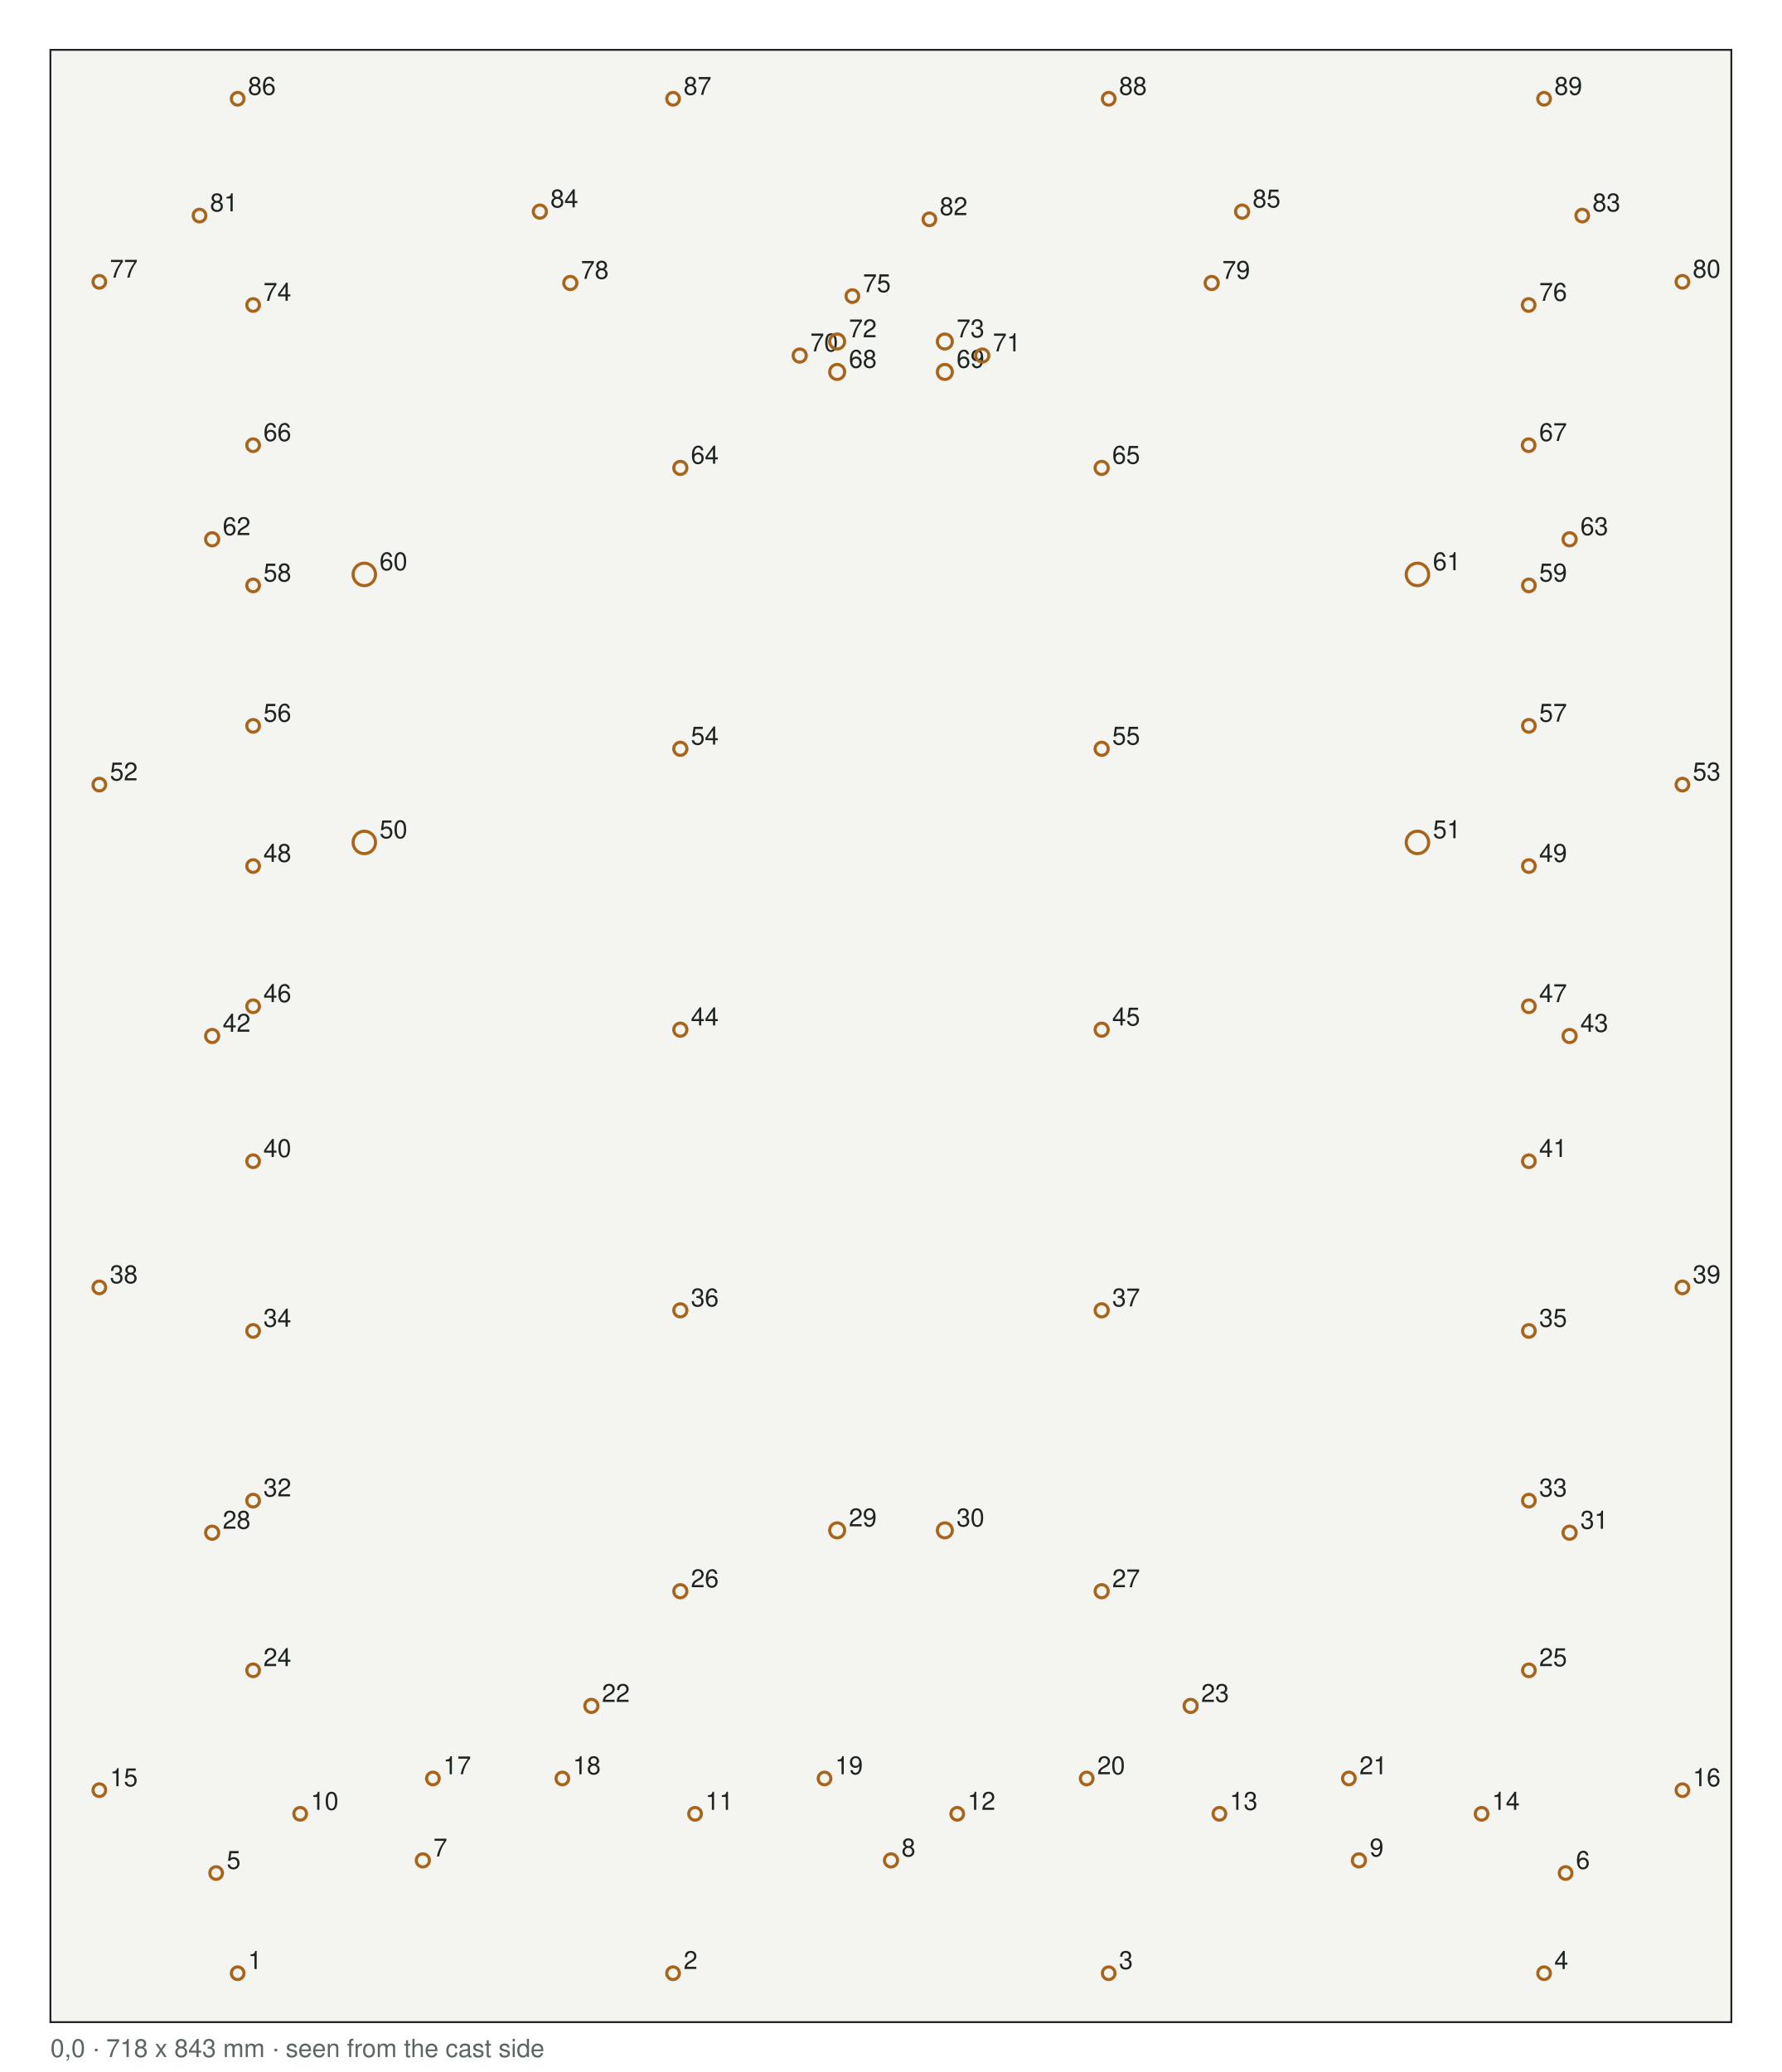
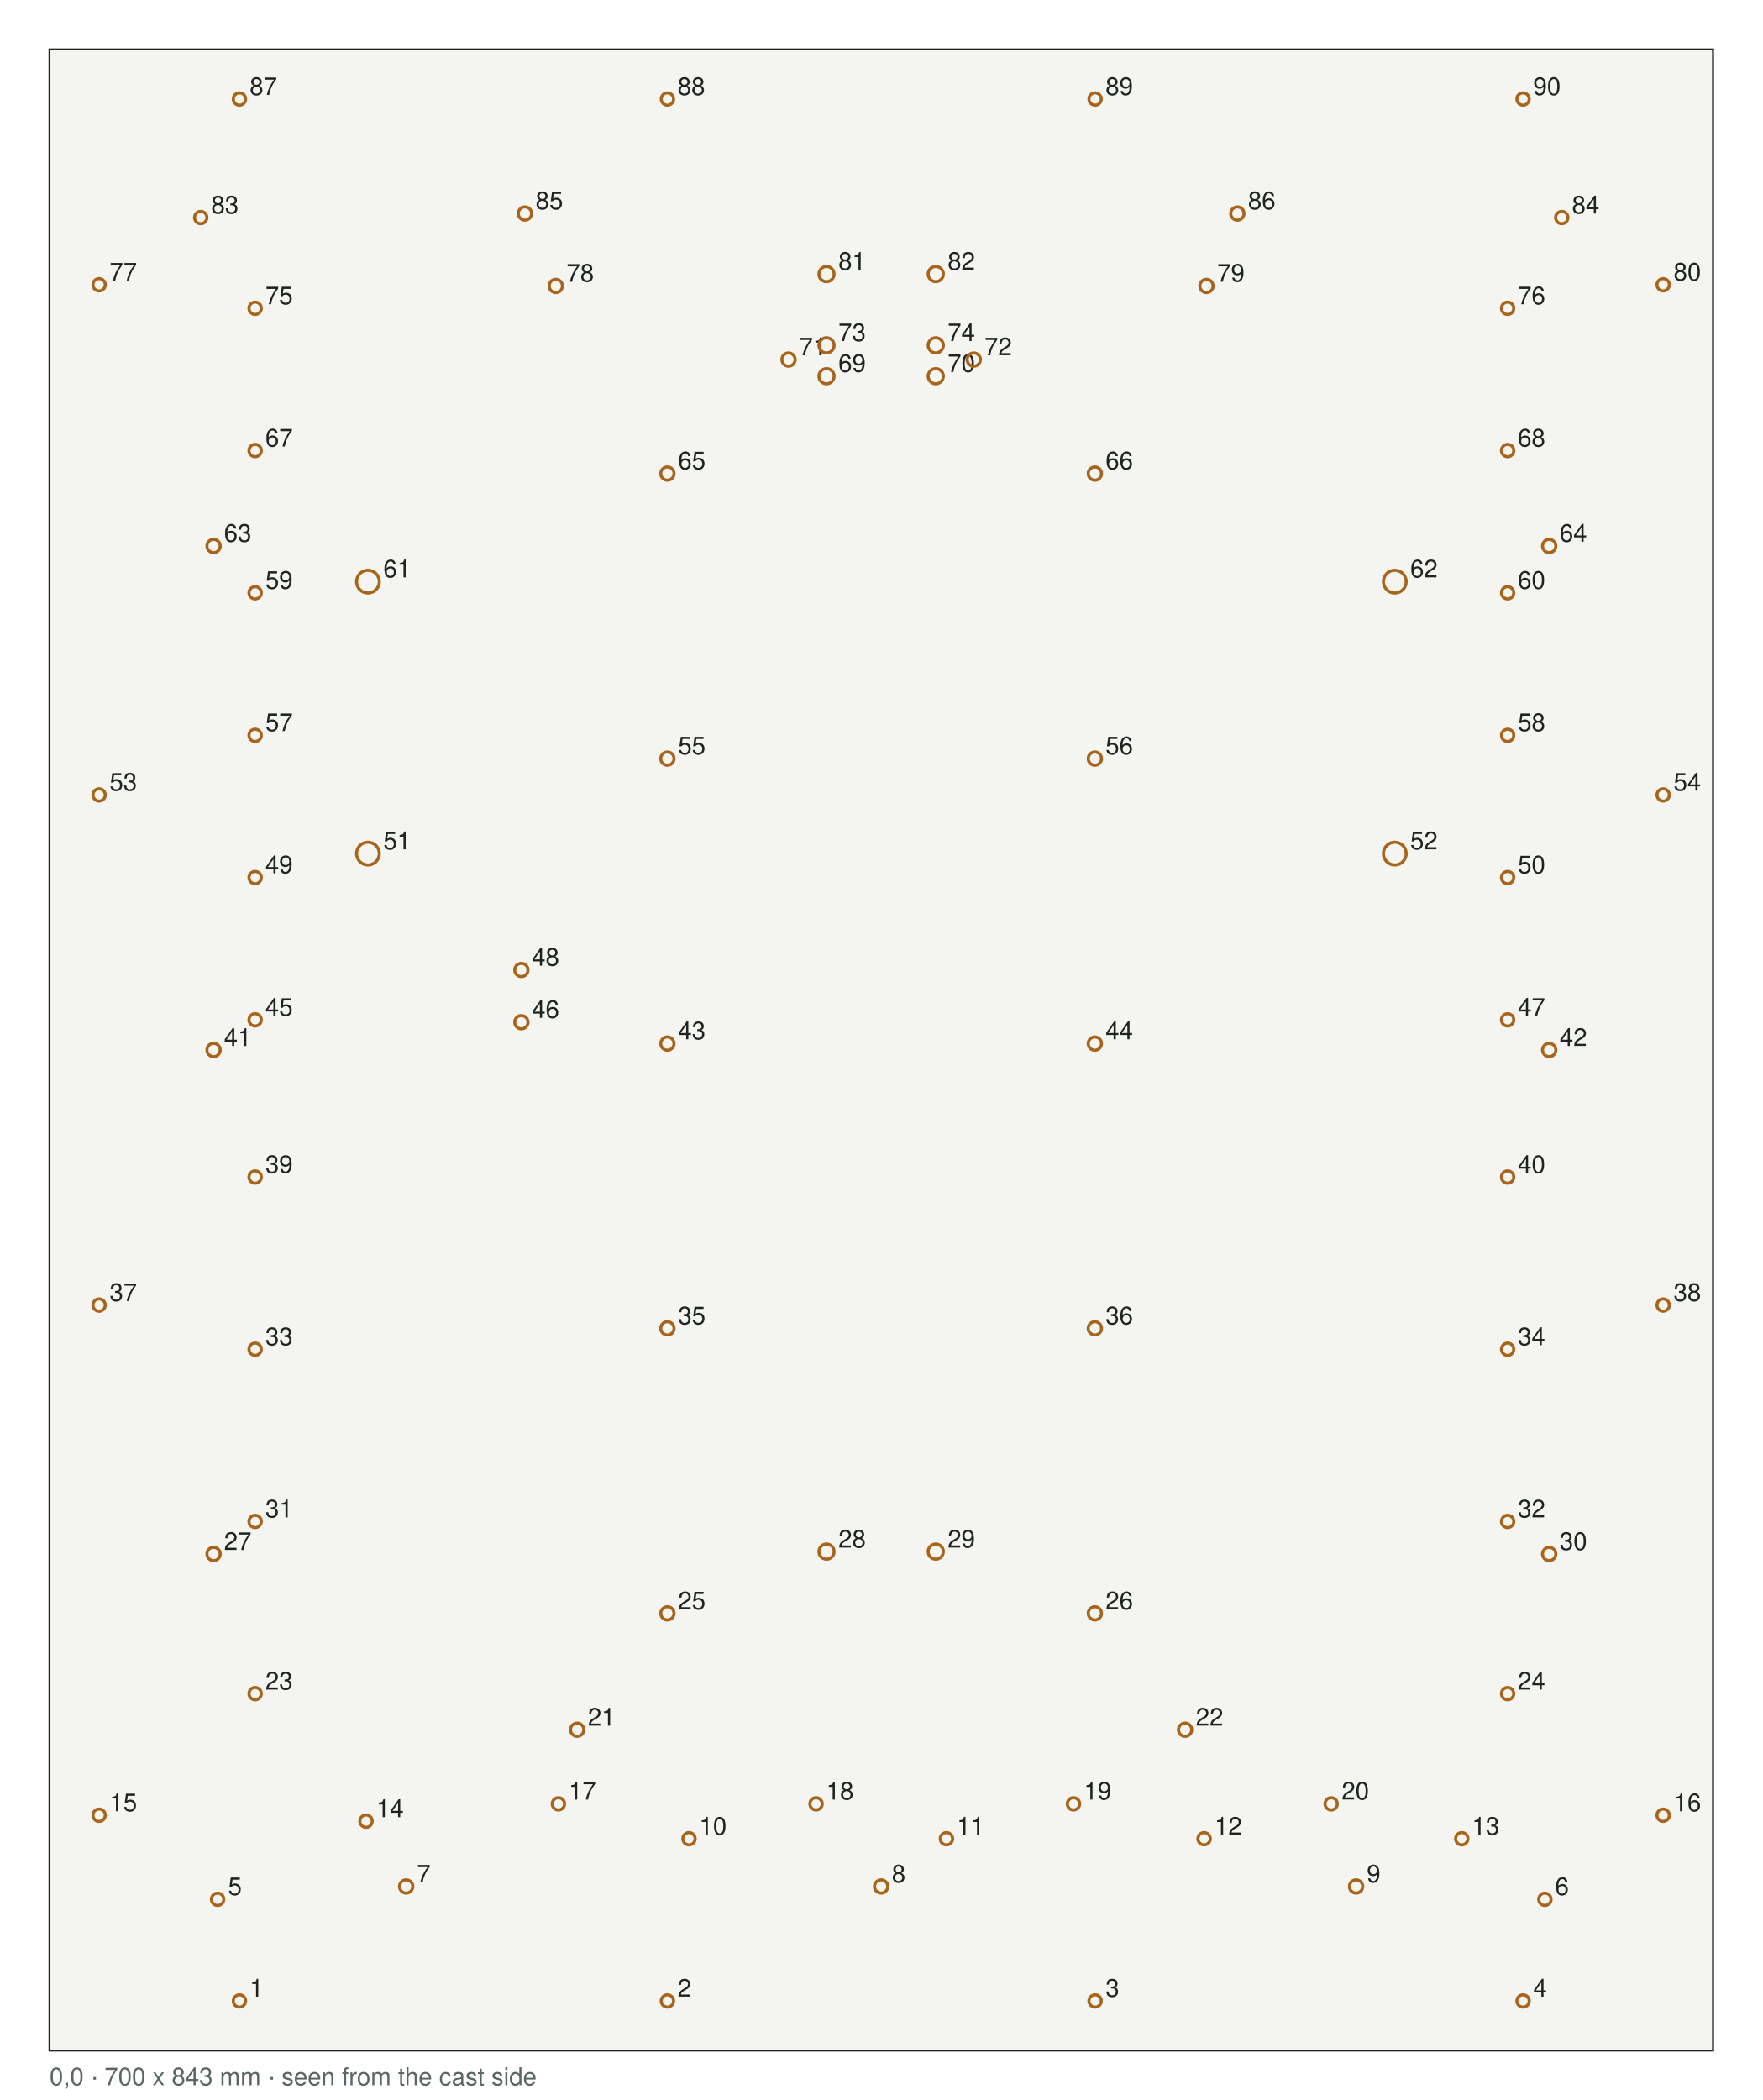
- <svg xmlns="http://www.w3.org/2000/svg" viewBox="-21.3 -21.3 760.7 885.2" width="761mm" height="885mm" font-family="Helvetica, Arial, sans-serif">
-   <polygon points="0.0,842.6 718.1,842.6 718.1,0.0 0.0,0.0" fill="#f4f4f1" stroke="#222" stroke-width="0.8" />
-   <circle cx="80.0" cy="821.7" r="2.7" fill="none" stroke="#a8641a" stroke-width="1.33" />
-   <text x="84.4" y="819.9" font-size="10.7" fill="#1d2422">1</text>
-   <circle cx="266.0" cy="821.7" r="2.7" fill="none" stroke="#a8641a" stroke-width="1.33" />
-   <text x="270.5" y="819.9" font-size="10.7" fill="#1d2422">2</text>
-   <circle cx="452.1" cy="821.7" r="2.7" fill="none" stroke="#a8641a" stroke-width="1.33" />
-   <text x="456.5" y="819.9" font-size="10.7" fill="#1d2422">3</text>
-   <circle cx="638.1" cy="821.7" r="2.7" fill="none" stroke="#a8641a" stroke-width="1.33" />
-   <text x="642.5" y="819.9" font-size="10.7" fill="#1d2422">4</text>
-   <circle cx="70.8" cy="778.9" r="2.7" fill="none" stroke="#a8641a" stroke-width="1.33" />
-   <text x="75.3" y="777.1" font-size="10.7" fill="#1d2422">5</text>
-   <circle cx="647.3" cy="778.9" r="2.7" fill="none" stroke="#a8641a" stroke-width="1.33" />
-   <text x="651.7" y="777.1" font-size="10.7" fill="#1d2422">6</text>
-   <circle cx="159.1" cy="773.5" r="2.8" fill="none" stroke="#a8641a" stroke-width="1.33" />
-   <text x="163.6" y="771.8" font-size="10.7" fill="#1d2422">7</text>
-   <circle cx="359.1" cy="773.5" r="2.8" fill="none" stroke="#a8641a" stroke-width="1.33" />
-   <text x="363.6" y="771.8" font-size="10.7" fill="#1d2422">8</text>
-   <circle cx="559.0" cy="773.5" r="2.8" fill="none" stroke="#a8641a" stroke-width="1.33" />
-   <text x="563.6" y="771.8" font-size="10.7" fill="#1d2422">9</text>
-   <circle cx="106.7" cy="753.6" r="2.7" fill="none" stroke="#a8641a" stroke-width="1.33" />
-   <text x="111.2" y="751.9" font-size="10.7" fill="#1d2422">10</text>
-   <circle cx="275.4" cy="753.6" r="2.7" fill="none" stroke="#a8641a" stroke-width="1.33" />
-   <text x="279.8" y="751.9" font-size="10.7" fill="#1d2422">11</text>
-   <circle cx="387.4" cy="753.6" r="2.7" fill="none" stroke="#a8641a" stroke-width="1.33" />
-   <text x="391.8" y="751.9" font-size="10.7" fill="#1d2422">12</text>
-   <circle cx="499.4" cy="753.6" r="2.7" fill="none" stroke="#a8641a" stroke-width="1.33" />
-   <text x="503.8" y="751.9" font-size="10.7" fill="#1d2422">13</text>
-   <circle cx="611.4" cy="753.6" r="2.7" fill="none" stroke="#a8641a" stroke-width="1.33" />
-   <text x="615.8" y="751.9" font-size="10.7" fill="#1d2422">14</text>
-   <circle cx="20.9" cy="743.5" r="2.7" fill="none" stroke="#a8641a" stroke-width="1.33" />
-   <text x="25.4" y="741.8" font-size="10.7" fill="#1d2422">15</text>
-   <circle cx="697.2" cy="743.5" r="2.7" fill="none" stroke="#a8641a" stroke-width="1.33" />
-   <text x="701.6" y="741.8" font-size="10.7" fill="#1d2422">16</text>
-   <circle cx="163.4" cy="738.5" r="2.7" fill="none" stroke="#a8641a" stroke-width="1.33" />
-   <text x="167.8" y="736.7" font-size="10.7" fill="#1d2422">17</text>
-   <circle cx="218.7" cy="738.5" r="2.7" fill="none" stroke="#a8641a" stroke-width="1.33" />
-   <text x="223.2" y="736.7" font-size="10.7" fill="#1d2422">18</text>
-   <circle cx="330.7" cy="738.5" r="2.7" fill="none" stroke="#a8641a" stroke-width="1.33" />
-   <text x="335.2" y="736.7" font-size="10.7" fill="#1d2422">19</text>
-   <circle cx="442.7" cy="738.5" r="2.7" fill="none" stroke="#a8641a" stroke-width="1.33" />
-   <text x="447.2" y="736.7" font-size="10.7" fill="#1d2422">20</text>
-   <circle cx="554.7" cy="738.5" r="2.7" fill="none" stroke="#a8641a" stroke-width="1.33" />
-   <text x="559.2" y="736.7" font-size="10.7" fill="#1d2422">21</text>
-   <circle cx="231.1" cy="707.5" r="2.8" fill="none" stroke="#a8641a" stroke-width="1.33" />
-   <text x="235.6" y="705.8" font-size="10.7" fill="#1d2422">22</text>
-   <circle cx="487.1" cy="707.5" r="2.8" fill="none" stroke="#a8641a" stroke-width="1.33" />
-   <text x="491.6" y="705.8" font-size="10.7" fill="#1d2422">23</text>
-   <circle cx="86.6" cy="692.3" r="2.7" fill="none" stroke="#a8641a" stroke-width="1.33" />
-   <text x="91.0" y="690.5" font-size="10.7" fill="#1d2422">24</text>
-   <circle cx="631.6" cy="692.3" r="2.7" fill="none" stroke="#a8641a" stroke-width="1.33" />
-   <text x="636.0" y="690.5" font-size="10.7" fill="#1d2422">25</text>
-   <circle cx="269.1" cy="658.5" r="2.8" fill="none" stroke="#a8641a" stroke-width="1.33" />
-   <text x="273.6" y="656.8" font-size="10.7" fill="#1d2422">26</text>
-   <circle cx="449.1" cy="658.5" r="2.8" fill="none" stroke="#a8641a" stroke-width="1.33" />
-   <text x="453.6" y="656.8" font-size="10.7" fill="#1d2422">27</text>
-   <circle cx="69.1" cy="633.5" r="2.8" fill="none" stroke="#a8641a" stroke-width="1.33" />
-   <text x="73.6" y="631.8" font-size="10.7" fill="#1d2422">28</text>
-   <circle cx="336.1" cy="632.5" r="3.2" fill="none" stroke="#a8641a" stroke-width="1.33" />
-   <text x="341.1" y="630.8" font-size="10.7" fill="#1d2422">29</text>
-   <circle cx="382.1" cy="632.5" r="3.2" fill="none" stroke="#a8641a" stroke-width="1.33" />
-   <text x="387.1" y="630.8" font-size="10.7" fill="#1d2422">30</text>
-   <circle cx="649.0" cy="633.5" r="2.8" fill="none" stroke="#a8641a" stroke-width="1.33" />
-   <text x="653.6" y="631.8" font-size="10.7" fill="#1d2422">31</text>
-   <circle cx="86.6" cy="619.8" r="2.7" fill="none" stroke="#a8641a" stroke-width="1.33" />
-   <text x="91.0" y="618.0" font-size="10.7" fill="#1d2422">32</text>
-   <circle cx="631.6" cy="619.8" r="2.7" fill="none" stroke="#a8641a" stroke-width="1.33" />
-   <text x="636.0" y="618.0" font-size="10.7" fill="#1d2422">33</text>
-   <circle cx="86.6" cy="547.3" r="2.7" fill="none" stroke="#a8641a" stroke-width="1.33" />
-   <text x="91.0" y="545.5" font-size="10.7" fill="#1d2422">34</text>
-   <circle cx="631.6" cy="547.3" r="2.7" fill="none" stroke="#a8641a" stroke-width="1.33" />
-   <text x="636.0" y="545.5" font-size="10.7" fill="#1d2422">35</text>
-   <circle cx="269.1" cy="538.5" r="2.8" fill="none" stroke="#a8641a" stroke-width="1.33" />
-   <text x="273.6" y="536.8" font-size="10.7" fill="#1d2422">36</text>
-   <circle cx="449.1" cy="538.5" r="2.8" fill="none" stroke="#a8641a" stroke-width="1.33" />
-   <text x="453.6" y="536.8" font-size="10.7" fill="#1d2422">37</text>
-   <circle cx="20.9" cy="528.7" r="2.7" fill="none" stroke="#a8641a" stroke-width="1.33" />
-   <text x="25.4" y="526.9" font-size="10.7" fill="#1d2422">38</text>
-   <circle cx="697.2" cy="528.7" r="2.7" fill="none" stroke="#a8641a" stroke-width="1.33" />
-   <text x="701.6" y="526.9" font-size="10.7" fill="#1d2422">39</text>
-   <circle cx="86.6" cy="474.8" r="2.7" fill="none" stroke="#a8641a" stroke-width="1.33" />
-   <text x="91.0" y="473.0" font-size="10.7" fill="#1d2422">40</text>
-   <circle cx="631.6" cy="474.8" r="2.7" fill="none" stroke="#a8641a" stroke-width="1.33" />
-   <text x="636.0" y="473.0" font-size="10.7" fill="#1d2422">41</text>
-   <circle cx="69.1" cy="421.3" r="2.8" fill="none" stroke="#a8641a" stroke-width="1.33" />
-   <text x="73.6" y="419.5" font-size="10.7" fill="#1d2422">42</text>
-   <circle cx="649.0" cy="421.3" r="2.8" fill="none" stroke="#a8641a" stroke-width="1.33" />
-   <text x="653.6" y="419.5" font-size="10.7" fill="#1d2422">43</text>
-   <circle cx="269.1" cy="418.6" r="2.8" fill="none" stroke="#a8641a" stroke-width="1.33" />
-   <text x="273.6" y="416.8" font-size="10.7" fill="#1d2422">44</text>
-   <circle cx="449.1" cy="418.6" r="2.8" fill="none" stroke="#a8641a" stroke-width="1.33" />
-   <text x="453.6" y="416.8" font-size="10.7" fill="#1d2422">45</text>
-   <circle cx="86.6" cy="408.6" r="2.7" fill="none" stroke="#a8641a" stroke-width="1.33" />
-   <text x="91.0" y="406.8" font-size="10.7" fill="#1d2422">46</text>
-   <circle cx="631.6" cy="408.6" r="2.7" fill="none" stroke="#a8641a" stroke-width="1.33" />
-   <text x="636.0" y="406.8" font-size="10.7" fill="#1d2422">47</text>
-   <circle cx="86.6" cy="348.7" r="2.7" fill="none" stroke="#a8641a" stroke-width="1.33" />
-   <text x="91.0" y="346.9" font-size="10.7" fill="#1d2422">48</text>
-   <circle cx="631.6" cy="348.7" r="2.7" fill="none" stroke="#a8641a" stroke-width="1.33" />
-   <text x="636.0" y="346.9" font-size="10.7" fill="#1d2422">49</text>
-   <circle cx="134.1" cy="338.6" r="4.8" fill="none" stroke="#a8641a" stroke-width="1.33" />
-   <text x="140.6" y="336.8" font-size="10.7" fill="#1d2422">50</text>
-   <circle cx="584.0" cy="338.6" r="4.8" fill="none" stroke="#a8641a" stroke-width="1.33" />
-   <text x="590.6" y="336.8" font-size="10.7" fill="#1d2422">51</text>
-   <circle cx="20.9" cy="313.9" r="2.7" fill="none" stroke="#a8641a" stroke-width="1.33" />
-   <text x="25.4" y="312.1" font-size="10.7" fill="#1d2422">52</text>
-   <circle cx="697.2" cy="313.9" r="2.7" fill="none" stroke="#a8641a" stroke-width="1.33" />
-   <text x="701.6" y="312.1" font-size="10.7" fill="#1d2422">53</text>
-   <circle cx="269.1" cy="298.6" r="2.8" fill="none" stroke="#a8641a" stroke-width="1.33" />
-   <text x="273.6" y="296.8" font-size="10.7" fill="#1d2422">54</text>
-   <circle cx="449.1" cy="298.6" r="2.8" fill="none" stroke="#a8641a" stroke-width="1.33" />
-   <text x="453.6" y="296.8" font-size="10.7" fill="#1d2422">55</text>
-   <circle cx="86.6" cy="288.8" r="2.7" fill="none" stroke="#a8641a" stroke-width="1.33" />
-   <text x="91.0" y="287.0" font-size="10.7" fill="#1d2422">56</text>
-   <circle cx="631.6" cy="288.8" r="2.7" fill="none" stroke="#a8641a" stroke-width="1.33" />
-   <text x="636.0" y="287.0" font-size="10.7" fill="#1d2422">57</text>
-   <circle cx="86.6" cy="228.8" r="2.7" fill="none" stroke="#a8641a" stroke-width="1.33" />
-   <text x="91.0" y="227.1" font-size="10.7" fill="#1d2422">58</text>
-   <circle cx="631.6" cy="228.8" r="2.7" fill="none" stroke="#a8641a" stroke-width="1.33" />
-   <text x="636.0" y="227.1" font-size="10.7" fill="#1d2422">59</text>
-   <circle cx="134.1" cy="224.1" r="4.8" fill="none" stroke="#a8641a" stroke-width="1.33" />
-   <text x="140.6" y="222.3" font-size="10.7" fill="#1d2422">60</text>
-   <circle cx="584.0" cy="224.1" r="4.8" fill="none" stroke="#a8641a" stroke-width="1.33" />
-   <text x="590.6" y="222.3" font-size="10.7" fill="#1d2422">61</text>
-   <circle cx="69.1" cy="209.1" r="2.8" fill="none" stroke="#a8641a" stroke-width="1.33" />
-   <text x="73.6" y="207.3" font-size="10.7" fill="#1d2422">62</text>
-   <circle cx="649.0" cy="209.1" r="2.8" fill="none" stroke="#a8641a" stroke-width="1.33" />
-   <text x="653.6" y="207.3" font-size="10.7" fill="#1d2422">63</text>
-   <circle cx="269.1" cy="178.6" r="2.8" fill="none" stroke="#a8641a" stroke-width="1.33" />
-   <text x="273.6" y="176.8" font-size="10.7" fill="#1d2422">64</text>
-   <circle cx="449.1" cy="178.6" r="2.8" fill="none" stroke="#a8641a" stroke-width="1.33" />
-   <text x="453.6" y="176.8" font-size="10.7" fill="#1d2422">65</text>
-   <circle cx="86.6" cy="168.9" r="2.7" fill="none" stroke="#a8641a" stroke-width="1.33" />
-   <text x="91.0" y="167.1" font-size="10.7" fill="#1d2422">66</text>
-   <circle cx="631.5" cy="168.9" r="2.7" fill="none" stroke="#a8641a" stroke-width="1.33" />
-   <text x="636.0" y="167.1" font-size="10.7" fill="#1d2422">67</text>
-   <circle cx="336.1" cy="137.6" r="3.2" fill="none" stroke="#a8641a" stroke-width="1.33" />
-   <text x="341.1" y="135.8" font-size="10.7" fill="#1d2422">68</text>
-   <circle cx="382.1" cy="137.6" r="3.2" fill="none" stroke="#a8641a" stroke-width="1.33" />
-   <text x="387.1" y="135.8" font-size="10.7" fill="#1d2422">69</text>
-   <circle cx="320.1" cy="130.6" r="2.8" fill="none" stroke="#a8641a" stroke-width="1.33" />
-   <text x="324.6" y="128.8" font-size="10.7" fill="#1d2422">70</text>
-   <circle cx="398.1" cy="130.6" r="2.8" fill="none" stroke="#a8641a" stroke-width="1.33" />
-   <text x="402.6" y="128.8" font-size="10.7" fill="#1d2422">71</text>
-   <circle cx="336.1" cy="124.6" r="3.2" fill="none" stroke="#a8641a" stroke-width="1.33" />
-   <text x="341.1" y="122.8" font-size="10.7" fill="#1d2422">72</text>
-   <circle cx="382.1" cy="124.6" r="3.2" fill="none" stroke="#a8641a" stroke-width="1.33" />
-   <text x="387.1" y="122.8" font-size="10.7" fill="#1d2422">73</text>
-   <circle cx="86.6" cy="109.0" r="2.7" fill="none" stroke="#a8641a" stroke-width="1.33" />
-   <text x="91.0" y="107.2" font-size="10.7" fill="#1d2422">74</text>
-   <circle cx="342.6" cy="105.2" r="2.7" fill="none" stroke="#a8641a" stroke-width="1.33" />
-   <text x="347.1" y="103.5" font-size="10.7" fill="#1d2422">75</text>
-   <circle cx="631.5" cy="109.0" r="2.7" fill="none" stroke="#a8641a" stroke-width="1.33" />
-   <text x="636.0" y="107.2" font-size="10.7" fill="#1d2422">76</text>
-   <circle cx="20.9" cy="99.1" r="2.7" fill="none" stroke="#a8641a" stroke-width="1.33" />
-   <text x="25.4" y="97.3" font-size="10.7" fill="#1d2422">77</text>
-   <circle cx="222.1" cy="99.6" r="2.8" fill="none" stroke="#a8641a" stroke-width="1.33" />
-   <text x="226.6" y="97.8" font-size="10.7" fill="#1d2422">78</text>
-   <circle cx="496.1" cy="99.6" r="2.8" fill="none" stroke="#a8641a" stroke-width="1.33" />
-   <text x="500.6" y="97.8" font-size="10.7" fill="#1d2422">79</text>
-   <circle cx="697.2" cy="99.1" r="2.7" fill="none" stroke="#a8641a" stroke-width="1.33" />
-   <text x="701.6" y="97.3" font-size="10.7" fill="#1d2422">80</text>
-   <circle cx="63.7" cy="70.8" r="2.7" fill="none" stroke="#a8641a" stroke-width="1.33" />
-   <text x="68.2" y="69.0" font-size="10.7" fill="#1d2422">81</text>
-   <circle cx="375.5" cy="72.4" r="2.7" fill="none" stroke="#a8641a" stroke-width="1.33" />
-   <text x="379.9" y="70.6" font-size="10.7" fill="#1d2422">82</text>
-   <circle cx="654.4" cy="70.8" r="2.7" fill="none" stroke="#a8641a" stroke-width="1.33" />
-   <text x="658.8" y="69.0" font-size="10.7" fill="#1d2422">83</text>
-   <circle cx="209.1" cy="69.1" r="2.8" fill="none" stroke="#a8641a" stroke-width="1.33" />
-   <text x="213.6" y="67.3" font-size="10.7" fill="#1d2422">84</text>
-   <circle cx="509.1" cy="69.1" r="2.8" fill="none" stroke="#a8641a" stroke-width="1.33" />
-   <text x="513.6" y="67.3" font-size="10.7" fill="#1d2422">85</text>
-   <circle cx="80.0" cy="20.9" r="2.7" fill="none" stroke="#a8641a" stroke-width="1.33" />
-   <text x="84.4" y="19.2" font-size="10.7" fill="#1d2422">86</text>
-   <circle cx="266.0" cy="20.9" r="2.7" fill="none" stroke="#a8641a" stroke-width="1.33" />
-   <text x="270.5" y="19.2" font-size="10.7" fill="#1d2422">87</text>
-   <circle cx="452.1" cy="20.9" r="2.7" fill="none" stroke="#a8641a" stroke-width="1.33" />
-   <text x="456.5" y="19.2" font-size="10.7" fill="#1d2422">88</text>
-   <circle cx="638.1" cy="20.9" r="2.7" fill="none" stroke="#a8641a" stroke-width="1.33" />
-   <text x="642.5" y="19.2" font-size="10.7" fill="#1d2422">89</text>
-   <text x="0" y="857.5" font-size="10.7" fill="#5b6662">0,0 · 718 x 843 mm · seen from the cast side</text>
+ <svg xmlns="http://www.w3.org/2000/svg" viewBox="-20.8 -20.8 742.1 884.2" width="742mm" height="884mm" font-family="Helvetica, Arial, sans-serif">
+   <polygon points="0.0,842.6 700.5,842.6 700.5,0.0 0.0,0.0" fill="#f4f4f1" stroke="#222" stroke-width="0.8" />
+   <circle cx="80.0" cy="821.7" r="2.6" fill="none" stroke="#a8641a" stroke-width="1.30" />
+   <text x="84.3" y="819.9" font-size="10.4" fill="#1d2422">1</text>
+   <circle cx="260.2" cy="821.7" r="2.6" fill="none" stroke="#a8641a" stroke-width="1.30" />
+   <text x="264.5" y="819.9" font-size="10.4" fill="#1d2422">2</text>
+   <circle cx="440.3" cy="821.7" r="2.6" fill="none" stroke="#a8641a" stroke-width="1.30" />
+   <text x="444.7" y="819.9" font-size="10.4" fill="#1d2422">3</text>
+   <circle cx="620.5" cy="821.7" r="2.6" fill="none" stroke="#a8641a" stroke-width="1.30" />
+   <text x="624.8" y="819.9" font-size="10.4" fill="#1d2422">4</text>
+   <circle cx="70.8" cy="778.9" r="2.6" fill="none" stroke="#a8641a" stroke-width="1.30" />
+   <text x="75.2" y="777.1" font-size="10.4" fill="#1d2422">5</text>
+   <circle cx="629.7" cy="778.9" r="2.6" fill="none" stroke="#a8641a" stroke-width="1.30" />
+   <text x="634.0" y="777.1" font-size="10.4" fill="#1d2422">6</text>
+   <circle cx="150.2" cy="773.5" r="2.8" fill="none" stroke="#a8641a" stroke-width="1.30" />
+   <text x="154.7" y="771.8" font-size="10.4" fill="#1d2422">7</text>
+   <circle cx="350.2" cy="773.5" r="2.8" fill="none" stroke="#a8641a" stroke-width="1.30" />
+   <text x="354.7" y="771.8" font-size="10.4" fill="#1d2422">8</text>
+   <circle cx="550.2" cy="773.5" r="2.8" fill="none" stroke="#a8641a" stroke-width="1.30" />
+   <text x="554.7" y="771.8" font-size="10.4" fill="#1d2422">9</text>
+   <circle cx="269.3" cy="753.4" r="2.6" fill="none" stroke="#a8641a" stroke-width="1.30" />
+   <text x="273.6" y="751.7" font-size="10.4" fill="#1d2422">10</text>
+   <circle cx="377.7" cy="753.4" r="2.6" fill="none" stroke="#a8641a" stroke-width="1.30" />
+   <text x="382.1" y="751.7" font-size="10.4" fill="#1d2422">11</text>
+   <circle cx="486.2" cy="753.4" r="2.6" fill="none" stroke="#a8641a" stroke-width="1.30" />
+   <text x="490.6" y="751.7" font-size="10.4" fill="#1d2422">12</text>
+   <circle cx="594.7" cy="753.4" r="2.6" fill="none" stroke="#a8641a" stroke-width="1.30" />
+   <text x="599.0" y="751.7" font-size="10.4" fill="#1d2422">13</text>
+   <circle cx="133.3" cy="746.0" r="2.6" fill="none" stroke="#a8641a" stroke-width="1.30" />
+   <text x="137.6" y="744.3" font-size="10.4" fill="#1d2422">14</text>
+   <circle cx="20.9" cy="743.5" r="2.6" fill="none" stroke="#a8641a" stroke-width="1.30" />
+   <text x="25.3" y="741.8" font-size="10.4" fill="#1d2422">15</text>
+   <circle cx="679.5" cy="743.5" r="2.6" fill="none" stroke="#a8641a" stroke-width="1.30" />
+   <text x="683.9" y="741.8" font-size="10.4" fill="#1d2422">16</text>
+   <circle cx="214.3" cy="738.7" r="2.6" fill="none" stroke="#a8641a" stroke-width="1.30" />
+   <text x="218.6" y="736.9" font-size="10.4" fill="#1d2422">17</text>
+   <circle cx="322.8" cy="738.7" r="2.6" fill="none" stroke="#a8641a" stroke-width="1.30" />
+   <text x="327.1" y="736.9" font-size="10.4" fill="#1d2422">18</text>
+   <circle cx="431.2" cy="738.7" r="2.6" fill="none" stroke="#a8641a" stroke-width="1.30" />
+   <text x="435.6" y="736.9" font-size="10.4" fill="#1d2422">19</text>
+   <circle cx="539.7" cy="738.7" r="2.6" fill="none" stroke="#a8641a" stroke-width="1.30" />
+   <text x="544.1" y="736.9" font-size="10.4" fill="#1d2422">20</text>
+   <circle cx="222.2" cy="707.5" r="2.8" fill="none" stroke="#a8641a" stroke-width="1.30" />
+   <text x="226.7" y="705.8" font-size="10.4" fill="#1d2422">21</text>
+   <circle cx="478.2" cy="707.5" r="2.8" fill="none" stroke="#a8641a" stroke-width="1.30" />
+   <text x="482.7" y="705.8" font-size="10.4" fill="#1d2422">22</text>
+   <circle cx="86.6" cy="692.3" r="2.6" fill="none" stroke="#a8641a" stroke-width="1.30" />
+   <text x="90.9" y="690.6" font-size="10.4" fill="#1d2422">23</text>
+   <circle cx="614.0" cy="692.3" r="2.6" fill="none" stroke="#a8641a" stroke-width="1.30" />
+   <text x="618.3" y="690.6" font-size="10.4" fill="#1d2422">24</text>
+   <circle cx="260.2" cy="658.5" r="2.8" fill="none" stroke="#a8641a" stroke-width="1.30" />
+   <text x="264.7" y="656.8" font-size="10.4" fill="#1d2422">25</text>
+   <circle cx="440.2" cy="658.5" r="2.8" fill="none" stroke="#a8641a" stroke-width="1.30" />
+   <text x="444.7" y="656.8" font-size="10.4" fill="#1d2422">26</text>
+   <circle cx="69.1" cy="633.5" r="2.8" fill="none" stroke="#a8641a" stroke-width="1.30" />
+   <text x="73.5" y="631.8" font-size="10.4" fill="#1d2422">27</text>
+   <circle cx="327.2" cy="632.5" r="3.2" fill="none" stroke="#a8641a" stroke-width="1.30" />
+   <text x="332.2" y="630.8" font-size="10.4" fill="#1d2422">28</text>
+   <circle cx="373.2" cy="632.5" r="3.2" fill="none" stroke="#a8641a" stroke-width="1.30" />
+   <text x="378.2" y="630.8" font-size="10.4" fill="#1d2422">29</text>
+   <circle cx="631.5" cy="633.5" r="2.8" fill="none" stroke="#a8641a" stroke-width="1.30" />
+   <text x="635.9" y="631.8" font-size="10.4" fill="#1d2422">30</text>
+   <circle cx="86.6" cy="619.8" r="2.6" fill="none" stroke="#a8641a" stroke-width="1.30" />
+   <text x="90.9" y="618.1" font-size="10.4" fill="#1d2422">31</text>
+   <circle cx="614.0" cy="619.8" r="2.6" fill="none" stroke="#a8641a" stroke-width="1.30" />
+   <text x="618.3" y="618.1" font-size="10.4" fill="#1d2422">32</text>
+   <circle cx="86.6" cy="547.3" r="2.6" fill="none" stroke="#a8641a" stroke-width="1.30" />
+   <text x="90.9" y="545.6" font-size="10.4" fill="#1d2422">33</text>
+   <circle cx="614.0" cy="547.3" r="2.6" fill="none" stroke="#a8641a" stroke-width="1.30" />
+   <text x="618.3" y="545.6" font-size="10.4" fill="#1d2422">34</text>
+   <circle cx="260.2" cy="538.5" r="2.8" fill="none" stroke="#a8641a" stroke-width="1.30" />
+   <text x="264.7" y="536.8" font-size="10.4" fill="#1d2422">35</text>
+   <circle cx="440.2" cy="538.5" r="2.8" fill="none" stroke="#a8641a" stroke-width="1.30" />
+   <text x="444.7" y="536.8" font-size="10.4" fill="#1d2422">36</text>
+   <circle cx="20.9" cy="528.7" r="2.6" fill="none" stroke="#a8641a" stroke-width="1.30" />
+   <text x="25.3" y="527.0" font-size="10.4" fill="#1d2422">37</text>
+   <circle cx="679.5" cy="528.7" r="2.6" fill="none" stroke="#a8641a" stroke-width="1.30" />
+   <text x="683.9" y="527.0" font-size="10.4" fill="#1d2422">38</text>
+   <circle cx="86.6" cy="474.8" r="2.6" fill="none" stroke="#a8641a" stroke-width="1.30" />
+   <text x="90.9" y="473.1" font-size="10.4" fill="#1d2422">39</text>
+   <circle cx="614.0" cy="474.8" r="2.6" fill="none" stroke="#a8641a" stroke-width="1.30" />
+   <text x="618.3" y="473.1" font-size="10.4" fill="#1d2422">40</text>
+   <circle cx="69.1" cy="421.3" r="2.8" fill="none" stroke="#a8641a" stroke-width="1.30" />
+   <text x="73.5" y="419.6" font-size="10.4" fill="#1d2422">41</text>
+   <circle cx="631.5" cy="421.3" r="2.8" fill="none" stroke="#a8641a" stroke-width="1.30" />
+   <text x="635.9" y="419.6" font-size="10.4" fill="#1d2422">42</text>
+   <circle cx="260.2" cy="418.6" r="2.8" fill="none" stroke="#a8641a" stroke-width="1.30" />
+   <text x="264.7" y="416.8" font-size="10.4" fill="#1d2422">43</text>
+   <circle cx="440.2" cy="418.6" r="2.8" fill="none" stroke="#a8641a" stroke-width="1.30" />
+   <text x="444.7" y="416.8" font-size="10.4" fill="#1d2422">44</text>
+   <circle cx="86.6" cy="408.6" r="2.6" fill="none" stroke="#a8641a" stroke-width="1.30" />
+   <text x="90.9" y="406.9" font-size="10.4" fill="#1d2422">45</text>
+   <circle cx="198.7" cy="409.6" r="2.8" fill="none" stroke="#a8641a" stroke-width="1.30" />
+   <text x="203.1" y="407.8" font-size="10.4" fill="#1d2422">46</text>
+   <circle cx="614.0" cy="408.6" r="2.6" fill="none" stroke="#a8641a" stroke-width="1.30" />
+   <text x="618.3" y="406.9" font-size="10.4" fill="#1d2422">47</text>
+   <circle cx="198.7" cy="387.6" r="2.8" fill="none" stroke="#a8641a" stroke-width="1.30" />
+   <text x="203.1" y="385.8" font-size="10.4" fill="#1d2422">48</text>
+   <circle cx="86.6" cy="348.7" r="2.6" fill="none" stroke="#a8641a" stroke-width="1.30" />
+   <text x="90.9" y="346.9" font-size="10.4" fill="#1d2422">49</text>
+   <circle cx="614.0" cy="348.7" r="2.6" fill="none" stroke="#a8641a" stroke-width="1.30" />
+   <text x="618.3" y="346.9" font-size="10.4" fill="#1d2422">50</text>
+   <circle cx="134.1" cy="338.6" r="4.8" fill="none" stroke="#a8641a" stroke-width="1.30" />
+   <text x="140.6" y="336.8" font-size="10.4" fill="#1d2422">51</text>
+   <circle cx="566.5" cy="338.6" r="4.8" fill="none" stroke="#a8641a" stroke-width="1.30" />
+   <text x="573.0" y="336.8" font-size="10.4" fill="#1d2422">52</text>
+   <circle cx="20.9" cy="313.9" r="2.6" fill="none" stroke="#a8641a" stroke-width="1.30" />
+   <text x="25.3" y="312.1" font-size="10.4" fill="#1d2422">53</text>
+   <circle cx="679.5" cy="313.9" r="2.6" fill="none" stroke="#a8641a" stroke-width="1.30" />
+   <text x="683.9" y="312.1" font-size="10.4" fill="#1d2422">54</text>
+   <circle cx="260.2" cy="298.6" r="2.8" fill="none" stroke="#a8641a" stroke-width="1.30" />
+   <text x="264.7" y="296.8" font-size="10.4" fill="#1d2422">55</text>
+   <circle cx="440.2" cy="298.6" r="2.8" fill="none" stroke="#a8641a" stroke-width="1.30" />
+   <text x="444.7" y="296.8" font-size="10.4" fill="#1d2422">56</text>
+   <circle cx="86.6" cy="288.8" r="2.6" fill="none" stroke="#a8641a" stroke-width="1.30" />
+   <text x="90.9" y="287.0" font-size="10.4" fill="#1d2422">57</text>
+   <circle cx="614.0" cy="288.8" r="2.6" fill="none" stroke="#a8641a" stroke-width="1.30" />
+   <text x="618.3" y="287.0" font-size="10.4" fill="#1d2422">58</text>
+   <circle cx="86.6" cy="228.8" r="2.6" fill="none" stroke="#a8641a" stroke-width="1.30" />
+   <text x="90.9" y="227.1" font-size="10.4" fill="#1d2422">59</text>
+   <circle cx="614.0" cy="228.8" r="2.6" fill="none" stroke="#a8641a" stroke-width="1.30" />
+   <text x="618.3" y="227.1" font-size="10.4" fill="#1d2422">60</text>
+   <circle cx="134.1" cy="224.1" r="4.8" fill="none" stroke="#a8641a" stroke-width="1.30" />
+   <text x="140.6" y="222.3" font-size="10.4" fill="#1d2422">61</text>
+   <circle cx="566.5" cy="224.1" r="4.8" fill="none" stroke="#a8641a" stroke-width="1.30" />
+   <text x="573.0" y="222.3" font-size="10.4" fill="#1d2422">62</text>
+   <circle cx="69.1" cy="209.1" r="2.8" fill="none" stroke="#a8641a" stroke-width="1.30" />
+   <text x="73.5" y="207.3" font-size="10.4" fill="#1d2422">63</text>
+   <circle cx="631.5" cy="209.1" r="2.8" fill="none" stroke="#a8641a" stroke-width="1.30" />
+   <text x="635.9" y="207.3" font-size="10.4" fill="#1d2422">64</text>
+   <circle cx="260.2" cy="178.6" r="2.8" fill="none" stroke="#a8641a" stroke-width="1.30" />
+   <text x="264.7" y="176.8" font-size="10.4" fill="#1d2422">65</text>
+   <circle cx="440.2" cy="178.6" r="2.8" fill="none" stroke="#a8641a" stroke-width="1.30" />
+   <text x="444.7" y="176.8" font-size="10.4" fill="#1d2422">66</text>
+   <circle cx="86.6" cy="168.9" r="2.6" fill="none" stroke="#a8641a" stroke-width="1.30" />
+   <text x="90.9" y="167.2" font-size="10.4" fill="#1d2422">67</text>
+   <circle cx="614.0" cy="168.9" r="2.6" fill="none" stroke="#a8641a" stroke-width="1.30" />
+   <text x="618.3" y="167.2" font-size="10.4" fill="#1d2422">68</text>
+   <circle cx="327.2" cy="137.6" r="3.2" fill="none" stroke="#a8641a" stroke-width="1.30" />
+   <text x="332.2" y="135.8" font-size="10.4" fill="#1d2422">69</text>
+   <circle cx="373.2" cy="137.6" r="3.2" fill="none" stroke="#a8641a" stroke-width="1.30" />
+   <text x="378.2" y="135.8" font-size="10.4" fill="#1d2422">70</text>
+   <circle cx="311.2" cy="130.6" r="2.8" fill="none" stroke="#a8641a" stroke-width="1.30" />
+   <text x="315.7" y="128.8" font-size="10.4" fill="#1d2422">71</text>
+   <circle cx="389.2" cy="130.6" r="2.8" fill="none" stroke="#a8641a" stroke-width="1.30" />
+   <text x="393.7" y="128.8" font-size="10.4" fill="#1d2422">72</text>
+   <circle cx="327.2" cy="124.6" r="3.2" fill="none" stroke="#a8641a" stroke-width="1.30" />
+   <text x="332.2" y="122.8" font-size="10.4" fill="#1d2422">73</text>
+   <circle cx="373.2" cy="124.6" r="3.2" fill="none" stroke="#a8641a" stroke-width="1.30" />
+   <text x="378.2" y="122.8" font-size="10.4" fill="#1d2422">74</text>
+   <circle cx="86.6" cy="109.0" r="2.6" fill="none" stroke="#a8641a" stroke-width="1.30" />
+   <text x="90.9" y="107.3" font-size="10.4" fill="#1d2422">75</text>
+   <circle cx="614.0" cy="109.0" r="2.6" fill="none" stroke="#a8641a" stroke-width="1.30" />
+   <text x="618.3" y="107.3" font-size="10.4" fill="#1d2422">76</text>
+   <circle cx="20.9" cy="99.1" r="2.6" fill="none" stroke="#a8641a" stroke-width="1.30" />
+   <text x="25.3" y="97.3" font-size="10.4" fill="#1d2422">77</text>
+   <circle cx="213.2" cy="99.6" r="2.8" fill="none" stroke="#a8641a" stroke-width="1.30" />
+   <text x="217.7" y="97.8" font-size="10.4" fill="#1d2422">78</text>
+   <circle cx="487.2" cy="99.6" r="2.8" fill="none" stroke="#a8641a" stroke-width="1.30" />
+   <text x="491.7" y="97.8" font-size="10.4" fill="#1d2422">79</text>
+   <circle cx="679.5" cy="99.1" r="2.6" fill="none" stroke="#a8641a" stroke-width="1.30" />
+   <text x="683.9" y="97.3" font-size="10.4" fill="#1d2422">80</text>
+   <circle cx="327.2" cy="94.6" r="3.2" fill="none" stroke="#a8641a" stroke-width="1.30" />
+   <text x="332.2" y="92.8" font-size="10.4" fill="#1d2422">81</text>
+   <circle cx="373.2" cy="94.6" r="3.2" fill="none" stroke="#a8641a" stroke-width="1.30" />
+   <text x="378.2" y="92.8" font-size="10.4" fill="#1d2422">82</text>
+   <circle cx="63.7" cy="70.8" r="2.6" fill="none" stroke="#a8641a" stroke-width="1.30" />
+   <text x="68.1" y="69.1" font-size="10.4" fill="#1d2422">83</text>
+   <circle cx="636.8" cy="70.8" r="2.6" fill="none" stroke="#a8641a" stroke-width="1.30" />
+   <text x="641.1" y="69.1" font-size="10.4" fill="#1d2422">84</text>
+   <circle cx="200.2" cy="69.1" r="2.8" fill="none" stroke="#a8641a" stroke-width="1.30" />
+   <text x="204.7" y="67.3" font-size="10.4" fill="#1d2422">85</text>
+   <circle cx="500.2" cy="69.1" r="2.8" fill="none" stroke="#a8641a" stroke-width="1.30" />
+   <text x="504.7" y="67.3" font-size="10.4" fill="#1d2422">86</text>
+   <circle cx="80.0" cy="20.9" r="2.6" fill="none" stroke="#a8641a" stroke-width="1.30" />
+   <text x="84.3" y="19.2" font-size="10.4" fill="#1d2422">87</text>
+   <circle cx="260.2" cy="20.9" r="2.6" fill="none" stroke="#a8641a" stroke-width="1.30" />
+   <text x="264.5" y="19.2" font-size="10.4" fill="#1d2422">88</text>
+   <circle cx="440.3" cy="20.9" r="2.6" fill="none" stroke="#a8641a" stroke-width="1.30" />
+   <text x="444.7" y="19.2" font-size="10.4" fill="#1d2422">89</text>
+   <circle cx="620.5" cy="20.9" r="2.6" fill="none" stroke="#a8641a" stroke-width="1.30" />
+   <text x="624.8" y="19.2" font-size="10.4" fill="#1d2422">90</text>
+   <text x="0" y="857.2" font-size="10.4" fill="#5b6662">0,0 · 700 x 843 mm · seen from the cast side</text>
</svg>
